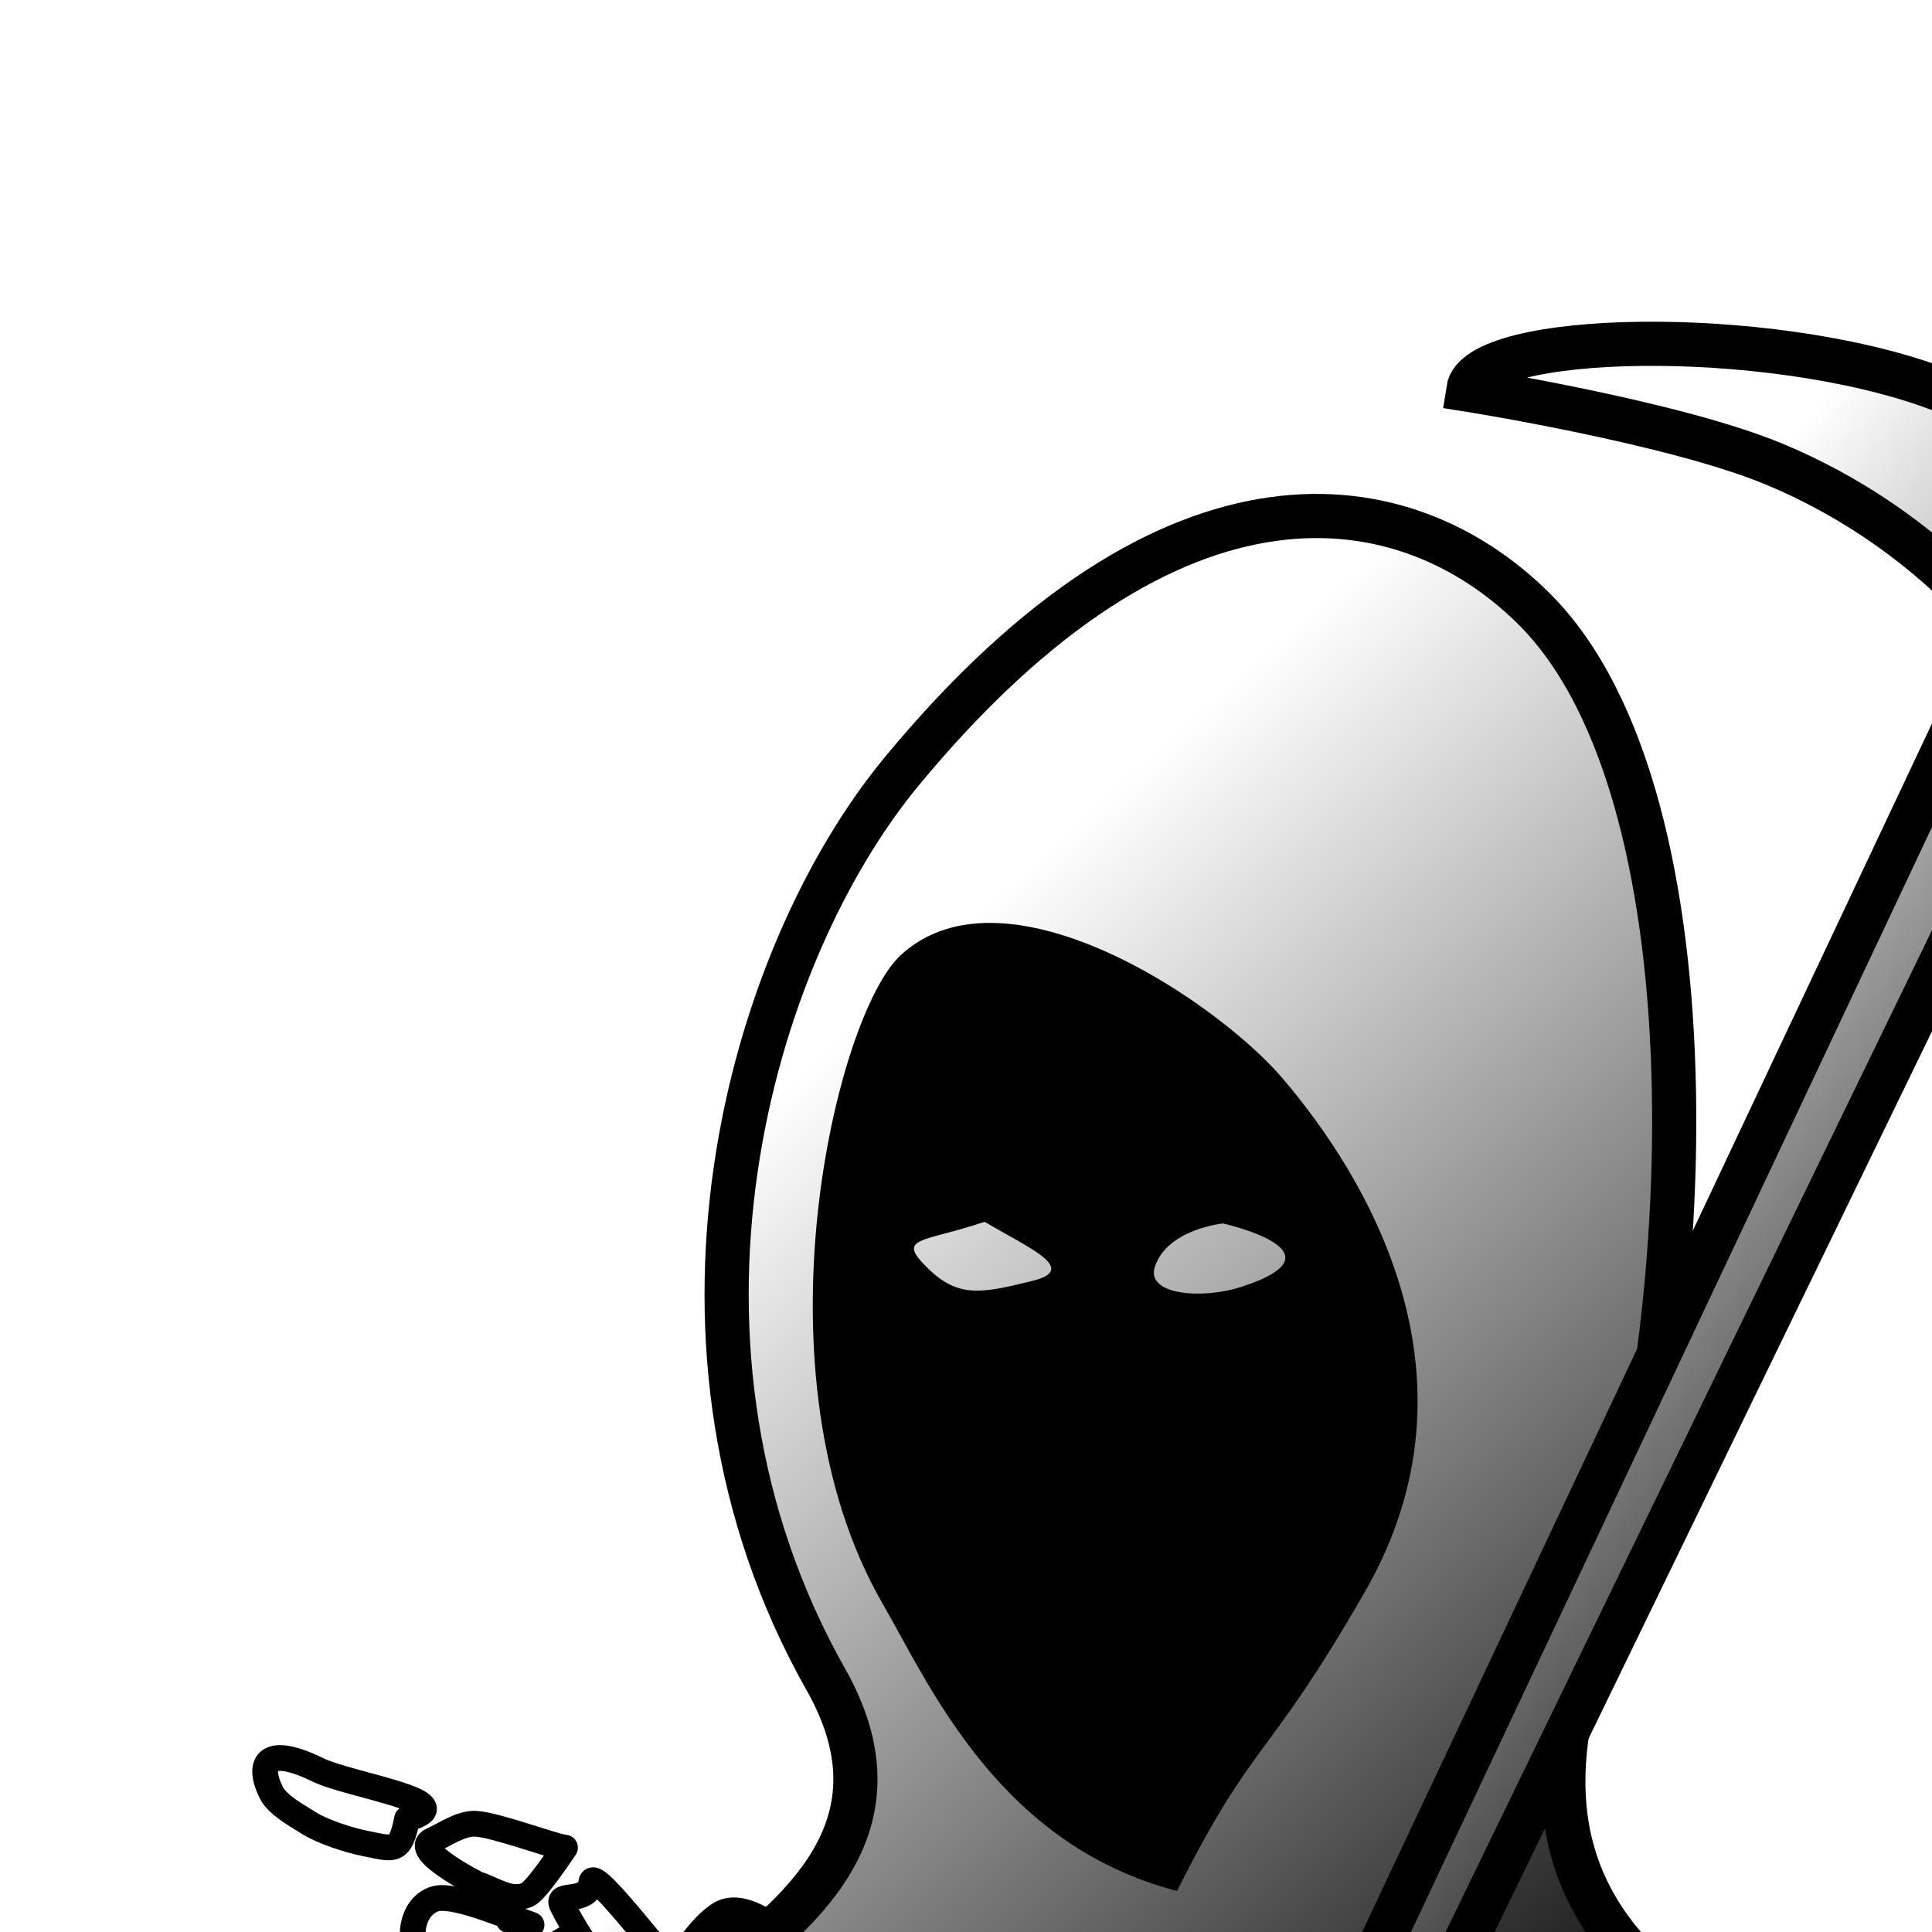
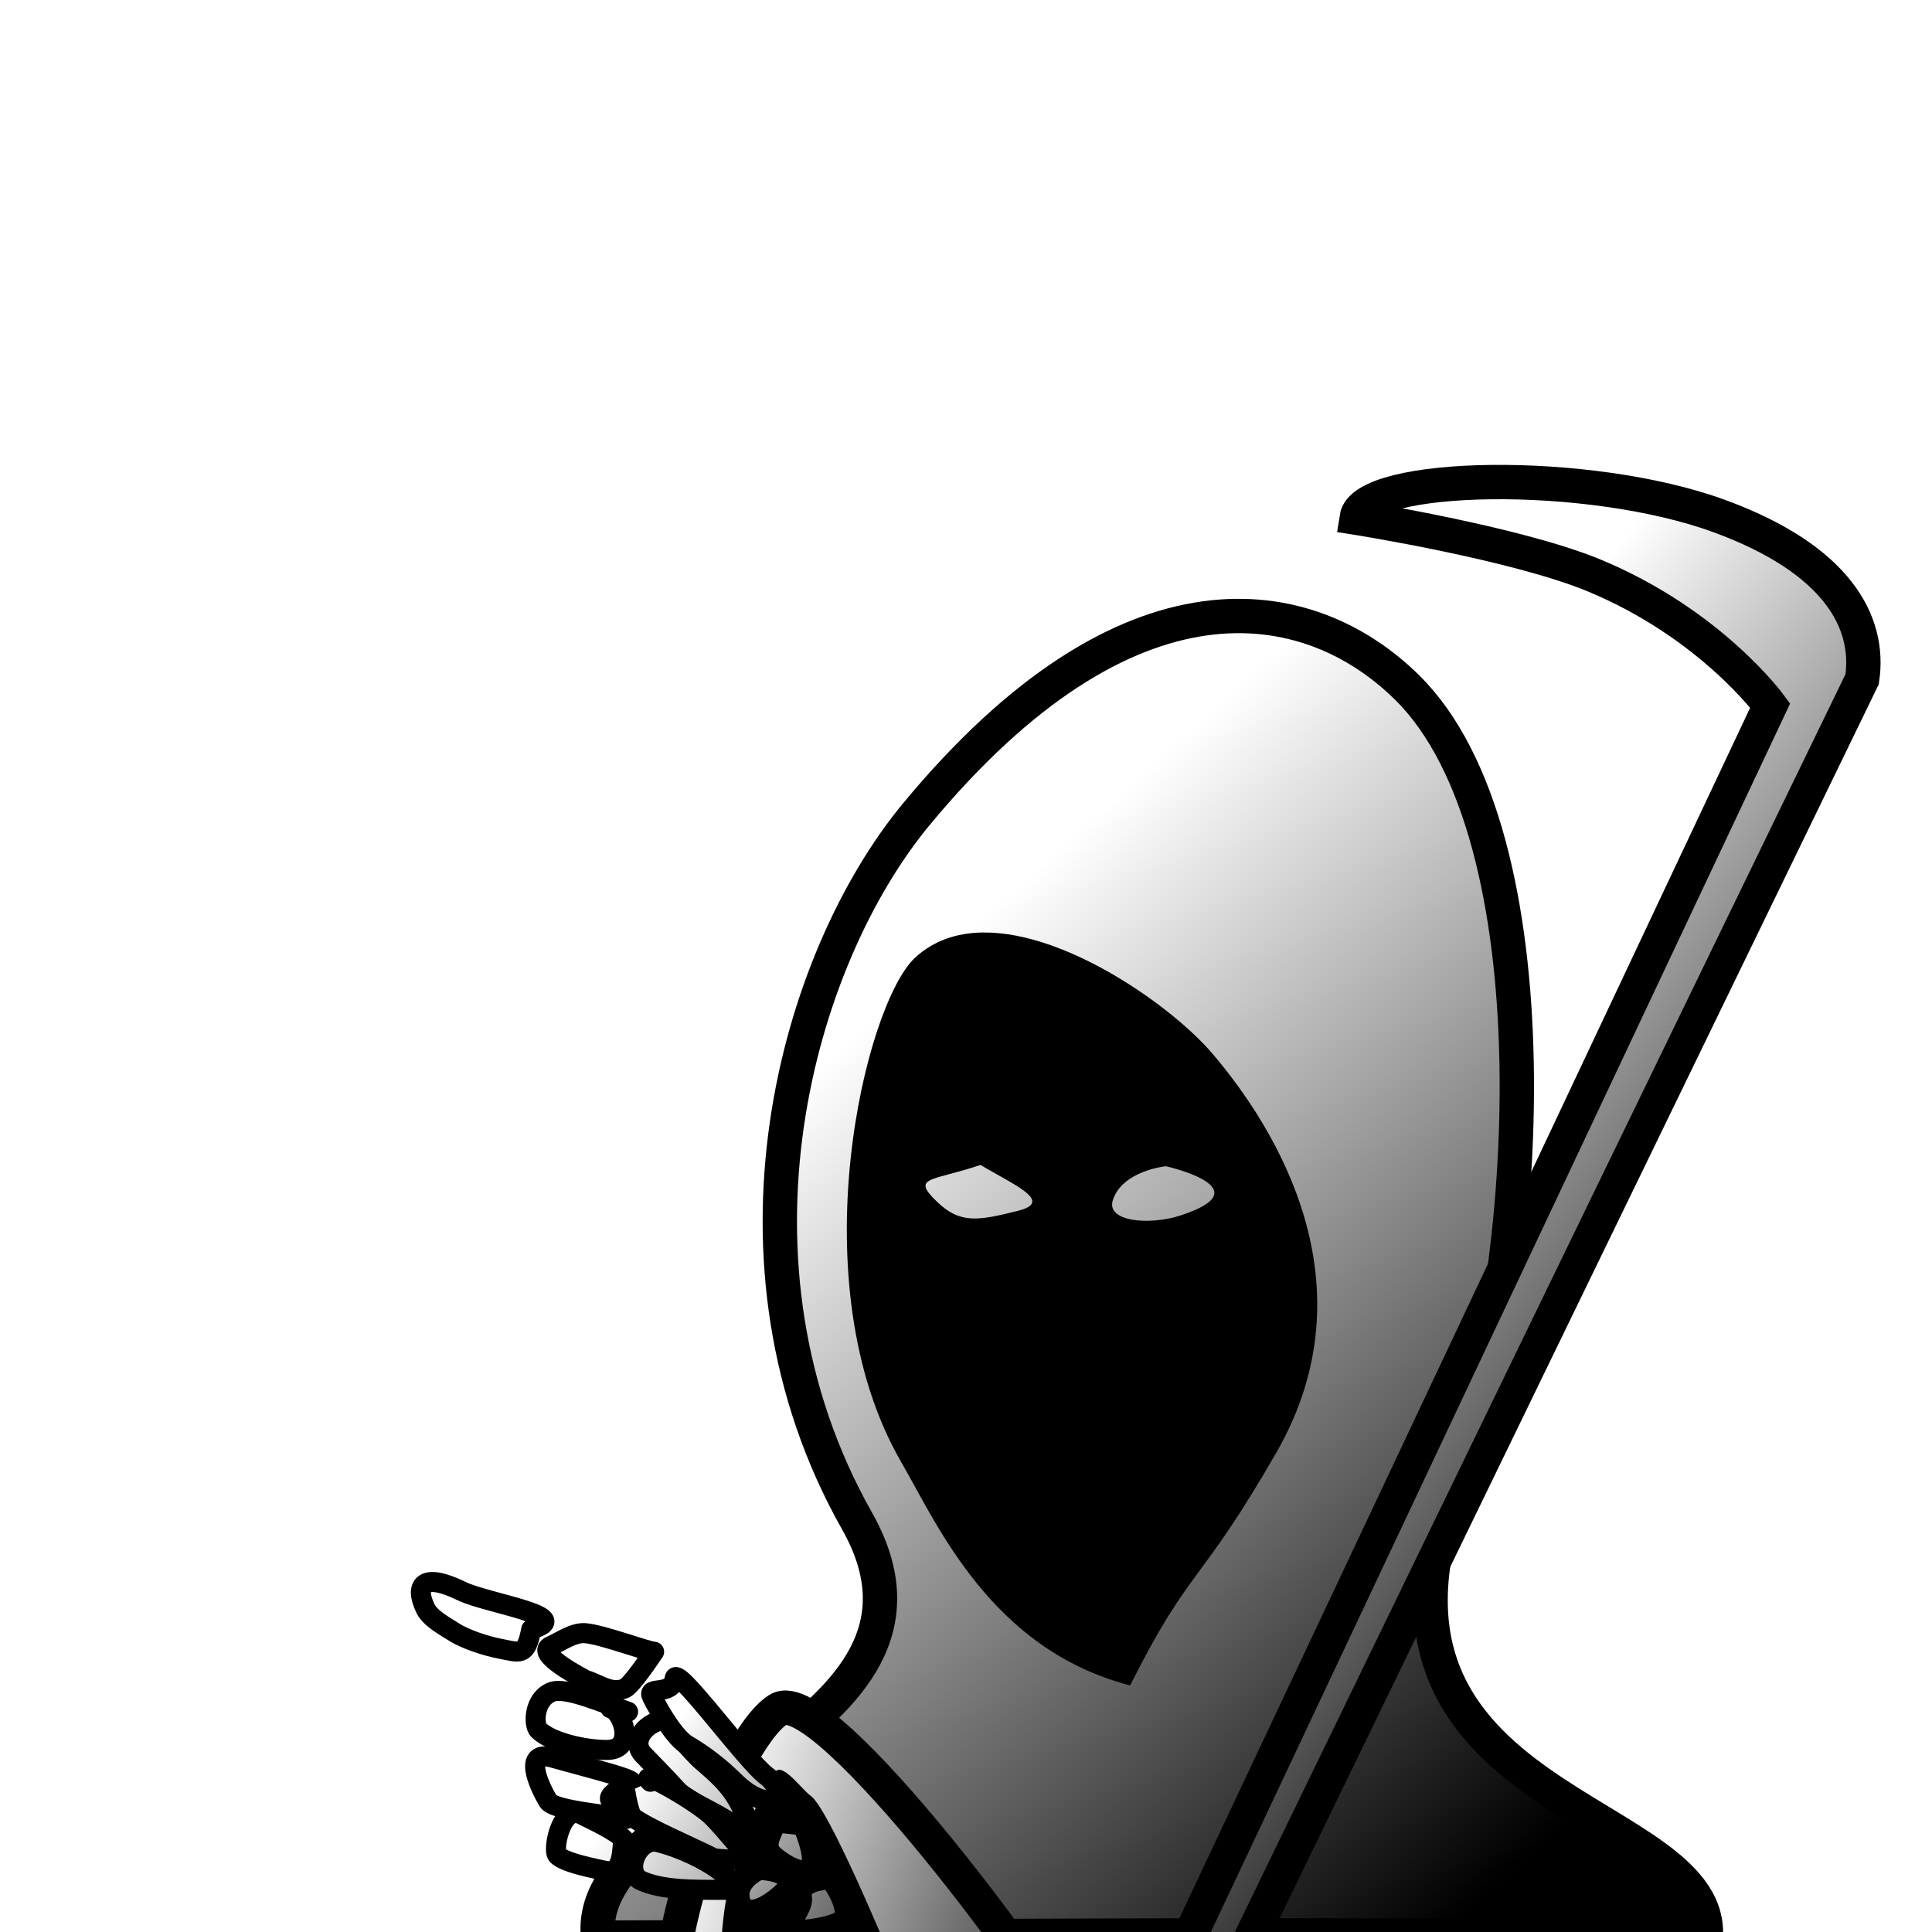
- <svg xmlns="http://www.w3.org/2000/svg" xmlns:xlink="http://www.w3.org/1999/xlink" viewBox="-0.0 -0.0 700.0 700.0" id="svg36220" version="1.0">
+ <svg xmlns="http://www.w3.org/2000/svg" xmlns:xlink="http://www.w3.org/1999/xlink" overflow="hidden" viewBox="-100 -100 900 900" id="svg36220" version="1.0">
  <defs id="defs36222">
    <linearGradient id="linearGradient5175">
      <stop style="stop-color:#ffffff;stop-opacity:1;" offset="0" id="stop5177" />
      <stop style="stop-color:#000000;stop-opacity:1;" offset="1" id="stop5179" />
    </linearGradient>
    <linearGradient xlink:href="#linearGradient5175" id="linearGradient5209" x1="588.798" y1="217.57" x2="848.724" y2="456.715" gradientUnits="userSpaceOnUse" gradientTransform="matrix(1.027726,-9.734769e-2,9.074264e-2,0.957995,-47.59138,95.77962)" />
    <linearGradient xlink:href="#linearGradient5175" id="linearGradient1381" gradientUnits="userSpaceOnUse" gradientTransform="matrix(0.727184,0,0,0.851637,123.6902,111.4069)" x1="224.163" y1="330.271" x2="603.853" y2="818.844" />
    <linearGradient xlink:href="#linearGradient5175" id="linearGradient2405" gradientUnits="userSpaceOnUse" x1="456.917" y1="770.249" x2="532.055" y2="860.758" gradientTransform="translate(4,-2)" />
    <linearGradient xlink:href="#linearGradient5175" id="linearGradient2407" gradientUnits="userSpaceOnUse" x1="456.917" y1="770.249" x2="532.055" y2="860.758" />
    <linearGradient xlink:href="#linearGradient5175" id="linearGradient2409" gradientUnits="userSpaceOnUse" x1="456.917" y1="770.249" x2="532.055" y2="860.758" />
    <linearGradient xlink:href="#linearGradient5175" id="linearGradient2411" gradientUnits="userSpaceOnUse" x1="456.917" y1="770.249" x2="532.055" y2="860.758" />
    <linearGradient xlink:href="#linearGradient5175" id="linearGradient2413" gradientUnits="userSpaceOnUse" x1="456.917" y1="770.249" x2="532.055" y2="860.758" />
    <linearGradient xlink:href="#linearGradient5175" id="linearGradient2415" gradientUnits="userSpaceOnUse" x1="456.917" y1="770.249" x2="532.055" y2="860.758" />
    <linearGradient xlink:href="#linearGradient5175" id="linearGradient2417" gradientUnits="userSpaceOnUse" x1="456.917" y1="770.249" x2="532.055" y2="860.758" />
    <linearGradient xlink:href="#linearGradient5175" id="linearGradient2419" gradientUnits="userSpaceOnUse" x1="456.917" y1="770.249" x2="532.055" y2="860.758" />
    <linearGradient xlink:href="#linearGradient5175" id="linearGradient2421" gradientUnits="userSpaceOnUse" x1="456.917" y1="770.249" x2="532.055" y2="860.758" />
    <linearGradient xlink:href="#linearGradient5175" id="linearGradient2423" gradientUnits="userSpaceOnUse" x1="456.917" y1="770.249" x2="532.055" y2="860.758" />
    <linearGradient xlink:href="#linearGradient5175" id="linearGradient2425" gradientUnits="userSpaceOnUse" x1="456.917" y1="770.249" x2="532.055" y2="860.758" />
    <linearGradient xlink:href="#linearGradient5175" id="linearGradient2427" gradientUnits="userSpaceOnUse" x1="456.917" y1="770.249" x2="532.055" y2="860.758" />
    <linearGradient xlink:href="#linearGradient5175" id="linearGradient2430" gradientUnits="userSpaceOnUse" x1="456.917" y1="770.249" x2="532.055" y2="860.758" gradientTransform="matrix(-1,0,0,1,622.6316,-44.52691)" />
    <linearGradient xlink:href="#linearGradient5175" id="linearGradient2433" gradientUnits="userSpaceOnUse" x1="456.917" y1="770.249" x2="532.055" y2="860.758" gradientTransform="matrix(-1,0,0,1,622.6316,-44.52691)" />
    <linearGradient xlink:href="#linearGradient5175" id="linearGradient2436" gradientUnits="userSpaceOnUse" x1="456.917" y1="770.249" x2="532.055" y2="860.758" gradientTransform="matrix(-1,0,0,1,622.6316,-44.52691)" />
    <linearGradient xlink:href="#linearGradient5175" id="linearGradient2439" gradientUnits="userSpaceOnUse" x1="456.917" y1="770.249" x2="532.055" y2="860.758" gradientTransform="matrix(-1,0,0,1,622.6316,-44.52691)" />
    <linearGradient xlink:href="#linearGradient5175" id="linearGradient2442" gradientUnits="userSpaceOnUse" x1="456.917" y1="770.249" x2="532.055" y2="860.758" gradientTransform="matrix(-0.981521,-0.191355,-0.191355,0.981521,751.5637,69.54481)" />
    <linearGradient xlink:href="#linearGradient5175" id="linearGradient2445" gradientUnits="userSpaceOnUse" x1="456.917" y1="770.249" x2="532.055" y2="860.758" gradientTransform="matrix(-0.998416,-5.627013e-2,-5.627013e-2,0.998416,667.2529,-15.4877)" />
    <linearGradient xlink:href="#linearGradient5175" id="linearGradient2448" gradientUnits="userSpaceOnUse" x1="456.917" y1="770.249" x2="532.055" y2="860.758" gradientTransform="matrix(-1,0,0,1,622.6316,-44.52691)" />
    <linearGradient xlink:href="#linearGradient5175" id="linearGradient2451" gradientUnits="userSpaceOnUse" x1="456.917" y1="770.249" x2="532.055" y2="860.758" gradientTransform="matrix(-1,0,0,1,622.6316,-44.52691)" />
    <linearGradient xlink:href="#linearGradient5175" id="linearGradient2454" gradientUnits="userSpaceOnUse" x1="456.917" y1="770.249" x2="532.055" y2="860.758" gradientTransform="matrix(-1,0,0,1,622.6316,-44.52691)" />
    <linearGradient xlink:href="#linearGradient5175" id="linearGradient2457" gradientUnits="userSpaceOnUse" gradientTransform="matrix(-1,0,0,1,618.6316,-46.52691)" x1="456.917" y1="770.249" x2="532.055" y2="860.758" />
    <linearGradient xlink:href="#linearGradient5175" id="linearGradient2460" gradientUnits="userSpaceOnUse" x1="456.917" y1="770.249" x2="532.055" y2="860.758" gradientTransform="matrix(-1,0,0,1,622.6316,-44.52691)" />
    <linearGradient xlink:href="#linearGradient5175" id="linearGradient2463" gradientUnits="userSpaceOnUse" x1="456.917" y1="770.249" x2="532.055" y2="860.758" gradientTransform="matrix(-1,0,0,1,625.6316,-43.52691)" />
    <linearGradient xlink:href="#linearGradient5175" id="linearGradient2477" x1="158.894" y1="777.176" x2="380.374" y2="865.887" gradientUnits="userSpaceOnUse" gradientTransform="translate(56.87006,-11.31371)" />
    <linearGradient xlink:href="#linearGradient5175" id="linearGradient2513" gradientUnits="userSpaceOnUse" x1="164.822" y1="730.833" x2="324.813" y2="842.556" />
    <linearGradient xlink:href="#linearGradient5175" id="linearGradient2515" gradientUnits="userSpaceOnUse" x1="164.822" y1="730.833" x2="324.813" y2="842.556" />
    <linearGradient xlink:href="#linearGradient5175" id="linearGradient2517" gradientUnits="userSpaceOnUse" x1="164.822" y1="730.833" x2="324.813" y2="842.556" />
    <linearGradient xlink:href="#linearGradient5175" id="linearGradient2519" gradientUnits="userSpaceOnUse" x1="164.822" y1="730.833" x2="324.813" y2="842.556" />
    <linearGradient xlink:href="#linearGradient5175" id="linearGradient2521" gradientUnits="userSpaceOnUse" x1="164.822" y1="730.833" x2="324.813" y2="842.556" />
    <linearGradient xlink:href="#linearGradient5175" id="linearGradient2523" gradientUnits="userSpaceOnUse" x1="164.822" y1="730.833" x2="324.813" y2="842.556" />
    <linearGradient xlink:href="#linearGradient5175" id="linearGradient2525" gradientUnits="userSpaceOnUse" x1="164.822" y1="730.833" x2="324.813" y2="842.556" />
    <linearGradient xlink:href="#linearGradient5175" id="linearGradient2527" gradientUnits="userSpaceOnUse" x1="164.822" y1="730.833" x2="324.813" y2="842.556" />
    <linearGradient xlink:href="#linearGradient5175" id="linearGradient2529" gradientUnits="userSpaceOnUse" x1="164.822" y1="730.833" x2="324.813" y2="842.556" />
    <linearGradient xlink:href="#linearGradient5175" id="linearGradient2531" gradientUnits="userSpaceOnUse" x1="164.822" y1="730.833" x2="324.813" y2="842.556" />
    <linearGradient xlink:href="#linearGradient5175" id="linearGradient2533" gradientUnits="userSpaceOnUse" x1="164.822" y1="730.833" x2="324.813" y2="842.556" />
    <linearGradient xlink:href="#linearGradient5175" id="linearGradient2535" gradientUnits="userSpaceOnUse" x1="164.822" y1="730.833" x2="324.813" y2="842.556" />
    <linearGradient xlink:href="#linearGradient5175" id="linearGradient2538" gradientUnits="userSpaceOnUse" x1="164.822" y1="730.833" x2="324.813" y2="842.556" gradientTransform="translate(30,0)" />
    <linearGradient xlink:href="#linearGradient5175" id="linearGradient2541" gradientUnits="userSpaceOnUse" x1="164.822" y1="730.833" x2="324.813" y2="842.556" gradientTransform="translate(30,0)" />
    <linearGradient xlink:href="#linearGradient5175" id="linearGradient2544" gradientUnits="userSpaceOnUse" x1="164.822" y1="730.833" x2="324.813" y2="842.556" gradientTransform="translate(30,0)" />
    <linearGradient xlink:href="#linearGradient5175" id="linearGradient2547" gradientUnits="userSpaceOnUse" x1="164.822" y1="730.833" x2="324.813" y2="842.556" gradientTransform="translate(30,0)" />
    <linearGradient xlink:href="#linearGradient5175" id="linearGradient2550" gradientUnits="userSpaceOnUse" x1="164.822" y1="730.833" x2="324.813" y2="842.556" gradientTransform="translate(30,0)" />
    <linearGradient xlink:href="#linearGradient5175" id="linearGradient2553" gradientUnits="userSpaceOnUse" x1="164.822" y1="730.833" x2="324.813" y2="842.556" gradientTransform="translate(30,0)" />
    <linearGradient xlink:href="#linearGradient5175" id="linearGradient2556" gradientUnits="userSpaceOnUse" x1="164.822" y1="730.833" x2="324.813" y2="842.556" gradientTransform="translate(30,0)" />
    <linearGradient xlink:href="#linearGradient5175" id="linearGradient2559" gradientUnits="userSpaceOnUse" x1="164.822" y1="730.833" x2="324.813" y2="842.556" gradientTransform="translate(30,0)" />
    <linearGradient xlink:href="#linearGradient5175" id="linearGradient2562" gradientUnits="userSpaceOnUse" x1="164.822" y1="730.833" x2="324.813" y2="842.556" gradientTransform="translate(30,0)" />
    <linearGradient xlink:href="#linearGradient5175" id="linearGradient2565" gradientUnits="userSpaceOnUse" x1="164.822" y1="730.833" x2="324.813" y2="842.556" gradientTransform="translate(30,0)" />
    <linearGradient xlink:href="#linearGradient5175" id="linearGradient2568" gradientUnits="userSpaceOnUse" x1="164.822" y1="730.833" x2="324.813" y2="842.556" gradientTransform="translate(30,0)" />
    <linearGradient xlink:href="#linearGradient5175" id="linearGradient2571" gradientUnits="userSpaceOnUse" x1="164.822" y1="730.833" x2="324.813" y2="842.556" gradientTransform="translate(30,0)" />
  </defs>
  <g id="layer1">
    <path style="fill:url(#linearGradient1381);fill-opacity:1;fill-rule:evenodd;stroke:#000000;stroke-width:16;stroke-linecap:butt;stroke-linejoin:miter;stroke-miterlimit:4;stroke-dasharray:none;stroke-opacity:1" d="M 326.872,279.286 C 270.989,346.78 231.038,487.863 299.204,608.468 C 355.612,708.27 170.87,735.194 178.642,802.628 C 286.916,802.42 589.054,799.87 694.521,803.556 C 700.913,740.428 521.045,742.507 577.36,592.177 C 614.342,493.451 625.35,289.193 555.504,220.28 C 509.709,175.096 425.69,159.936 326.872,279.286 z " id="path4300" />
    <path style="fill:url(#linearGradient2477);fill-opacity:1;fill-rule:evenodd;stroke:#000000;stroke-width:16;stroke-linecap:round;stroke-linejoin:round;stroke-miterlimit:4;stroke-dasharray:none;stroke-opacity:1" d="M 215.87,840.686 C 201.913,817.579 238.812,711.541 262.544,696.386 C 284.101,682.619 393.346,831.501 396.06,844.585 L 215.87,840.686 z " id="path2465" />
    <path style="fill:#000000;fill-opacity:1;fill-rule:evenodd;stroke:none;stroke-width:1px;stroke-linecap:butt;stroke-linejoin:miter;stroke-opacity:1" d="M 234.87,821.686 C 235.066,825.61 235.674,788.727 240.199,777.395 C 245.697,762.429 251.204,737.658 261.188,725.299 C 264.749,721.097 273.633,733.731 277.537,736.454 C 285.795,741.913 312.777,806.817 317.249,817.519 C 320.435,823.761 313.105,824.822 308.703,823.969 C 300.659,823.859 237.719,824.579 234.87,821.686 z " id="path2479" />
    <path style="fill:#000000;fill-opacity:1;fill-rule:evenodd;stroke:none;stroke-width:16;stroke-linecap:butt;stroke-linejoin:miter;stroke-miterlimit:4;stroke-dasharray:none;stroke-opacity:1" d="M 357.378,334.394 C 345.753,334.633 335.054,338.084 326.383,346.022 C 302.922,367.497 271.559,497.555 319.776,581.009 C 336.809,610.489 361.732,668.327 426.446,685.132 C 454.798,628.808 458.59,639.257 494.576,576.661 C 539.678,498.208 494.34,425.489 464.817,390.838 C 446.41,369.233 397.243,334.107 358.209,334.394 C 357.929,334.396 357.657,334.388 357.378,334.394 z M 443.167,443.289 C 443.209,443.322 489.273,453.539 449.555,466.324 C 435.466,470.859 415.137,469.154 418.41,459.062 C 422.882,445.272 443.123,443.256 443.167,443.289 z M 356.751,442.674 C 371.98,451.812 391.369,459.764 374.139,464.071 C 355.507,468.729 347.183,470.19 336.363,459.693 C 324.304,447.994 333.988,450.382 356.751,442.674 z " id="path4296" />
    <path style="fill:url(#linearGradient5209);fill-opacity:1;fill-rule:evenodd;stroke:#000000;stroke-width:16;stroke-linecap:butt;stroke-linejoin:miter;stroke-miterlimit:4;stroke-dasharray:none;stroke-opacity:1" d="M 455.778,858.325 L 429.103,855.384 L 724.624,228.661 C 724.624,228.661 696.97,190.613 642.629,168.079 C 606.153,152.953 531.958,141.202 531.958,141.202 C 535.077,120.316 639.887,118.006 701.067,140.455 C 755.66,160.487 771.451,189.656 767.456,216.402 L 455.778,858.325 z " id="path5193" />
    <path style="fill:url(#linearGradient2571);fill-opacity:1;fill-rule:evenodd;stroke:#000000;stroke-width:9.335;stroke-linecap:round;stroke-linejoin:round;stroke-miterlimit:4;stroke-dasharray:none;stroke-opacity:1" d="M 192.587,697.393 C 182.516,694.015 163.697,685.515 156.988,688.199 C 148.507,691.591 148.517,703.545 150.86,705.888 C 156.605,711.633 172.185,715.196 182.685,715.196 C 196.425,715.196 189.999,696.875 184.336,695.742" id="path2240" />
    <path style="fill:url(#linearGradient2568);fill-opacity:1;fill-rule:evenodd;stroke:#000000;stroke-width:9.335;stroke-linecap:round;stroke-linejoin:round;stroke-miterlimit:4;stroke-dasharray:none;stroke-opacity:1" d="M 191.237,730.699 C 203.991,730.699 173.413,723.356 157.63,718.847 C 143.233,714.733 150.886,731.425 155.274,738.943 C 158.008,743.627 185.979,745.449 191.237,747.202 C 194.579,748.316 187.127,741.441 184.636,738.951 C 182.146,736.46 189.037,733.45 191.237,730.699 z " id="path2242" />
    <path style="fill:url(#linearGradient2565);fill-opacity:1;fill-rule:evenodd;stroke:#000000;stroke-width:9.335;stroke-linecap:round;stroke-linejoin:round;stroke-miterlimit:4;stroke-dasharray:none;stroke-opacity:1" d="M 190.538,756.754 C 186.444,752.661 176.776,748.223 170.734,745.202 C 162.179,740.924 158.001,758.632 159.182,763.355 C 160.206,767.45 179.392,770.884 181.343,771.372 C 190.802,773.737 189.442,761.139 190.538,756.754 z " id="path2244" />
    <path style="fill:url(#linearGradient2562);fill-opacity:1;fill-rule:evenodd;stroke:#000000;stroke-width:9.335;stroke-linecap:round;stroke-linejoin:round;stroke-miterlimit:4;stroke-dasharray:none;stroke-opacity:1" d="M 209.391,700.994 C 210.191,701.194 221.668,715.841 227.261,720.597 C 234.026,726.35 240.44,731.904 244.931,740.884 C 253.056,757.135 273.516,781.705 243.764,751.953 C 237.499,745.688 220.69,739.686 215.522,734 C 211.133,729.171 202.506,720.231 199.772,717.497 C 194.012,711.737 199.449,702.982 209.391,700.994 z " id="path2246" />
    <path style="fill:url(#linearGradient2559);fill-opacity:1;fill-rule:evenodd;stroke:#000000;stroke-width:9.335;stroke-linecap:round;stroke-linejoin:round;stroke-miterlimit:4;stroke-dasharray:none;stroke-opacity:1" d="M 202.99,730.016 C 195.817,722.843 224.756,739.146 231.929,746.318 C 237.038,751.428 247.307,764.031 249.598,766.322 C 249.941,766.665 233.763,766.231 232.412,765.556 C 222.185,760.442 201.631,751.688 194.738,746.519 C 193.167,745.34 191.342,735.3 191.44,735.203" id="path2248" />
    <path style="fill:url(#linearGradient2556);fill-opacity:1;fill-rule:evenodd;stroke:#000000;stroke-width:9.335;stroke-linecap:round;stroke-linejoin:round;stroke-miterlimit:4;stroke-dasharray:none;stroke-opacity:1" d="M 197.823,775.658 C 190.768,770.366 197.886,755.999 206.441,758.138 C 228.705,763.704 250.616,780.35 237.35,780.35 C 224.554,780.35 208.146,780.82 197.823,775.658 z " id="path2250" />
    <path style="fill:url(#linearGradient2553);fill-opacity:1;fill-rule:evenodd;stroke:#000000;stroke-width:9.335;stroke-linecap:round;stroke-linejoin:round;stroke-miterlimit:4;stroke-dasharray:none;stroke-opacity:1" d="M 204.709,669.438 C 201.136,669.237 179.882,661.205 172.388,660.782 C 166.926,660.474 160.991,664.838 156.611,666.728 C 148.425,670.26 172.866,682.627 172.997,682.667 C 178.929,684.511 184.794,689.219 191.054,686.518 C 194.106,685.201 202.842,672.188 204.709,669.438 z " id="path2252" />
    <path style="fill:url(#linearGradient2550);fill-opacity:1;fill-rule:evenodd;stroke:#000000;stroke-width:9.335;stroke-linecap:round;stroke-linejoin:round;stroke-miterlimit:4;stroke-dasharray:none;stroke-opacity:1" d="M 147.488,658.991 C 169.313,652.924 126.813,646.958 115.07,641.215 C 97.087,632.42 92.868,638.302 98.237,649.389 C 100.485,654.031 107.787,657.872 111.563,660.309 C 116.748,663.655 126.501,666.788 132.656,667.988 C 142.571,669.921 145.007,671.712 147.488,658.991 z " id="path2254" />
    <path style="fill:url(#linearGradient2547);fill-opacity:1;fill-rule:evenodd;stroke:#000000;stroke-width:9.335;stroke-linecap:round;stroke-linejoin:round;stroke-miterlimit:4;stroke-dasharray:none;stroke-opacity:1" d="M 214.249,682.2 C 214.251,674.031 246.976,719.732 257.001,727.25 C 268.014,735.51 258.846,746.669 241.549,729.372 C 235.95,723.773 227.667,717.245 220.297,713.035 C 214.357,709.641 207.161,697.266 203.712,690.368 C 201.103,685.151 212.648,690.207 214.249,682.2 z " id="path2256" />
    <path style="fill:url(#linearGradient2544);fill-opacity:1;fill-rule:evenodd;stroke:#000000;stroke-width:9.335;stroke-linecap:round;stroke-linejoin:round;stroke-miterlimit:4;stroke-dasharray:none;stroke-opacity:1" d="M 274.188,750.485 C 271.356,744.821 280.521,763.492 277.689,769.156 C 274.417,775.7 260.038,764.97 258.736,762.367 C 255.839,756.574 263.315,750.076 259.868,749.318 C 253.493,747.916 272.243,750.096 274.188,750.485 z " id="path2258" />
    <path style="fill:url(#linearGradient2541);fill-opacity:1;fill-rule:evenodd;stroke:#000000;stroke-width:9.335;stroke-linecap:round;stroke-linejoin:round;stroke-miterlimit:4;stroke-dasharray:none;stroke-opacity:1" d="M 253.396,771.243 C 253.919,770.72 275.894,772.169 263.226,782.912 C 252.096,792.35 244.485,791.597 244.485,782.274 C 244.485,778.201 248.032,773.924 253.396,771.243 z " id="path2260" />
    <path style="fill:url(#linearGradient2538);fill-opacity:1;fill-rule:evenodd;stroke:#000000;stroke-width:9.335;stroke-linecap:round;stroke-linejoin:round;stroke-miterlimit:4;stroke-dasharray:none;stroke-opacity:1" d="M 284.127,775.663 C 284.127,768.87 297.73,790.258 292.295,794.334 C 287.839,797.676 275.424,799.249 269.382,799.249 C 264.192,799.249 274.612,789.167 273.589,784.079 C 272.051,776.425 283.879,775.91 284.127,775.663 z " id="path2262" />
  </g>
</svg>
